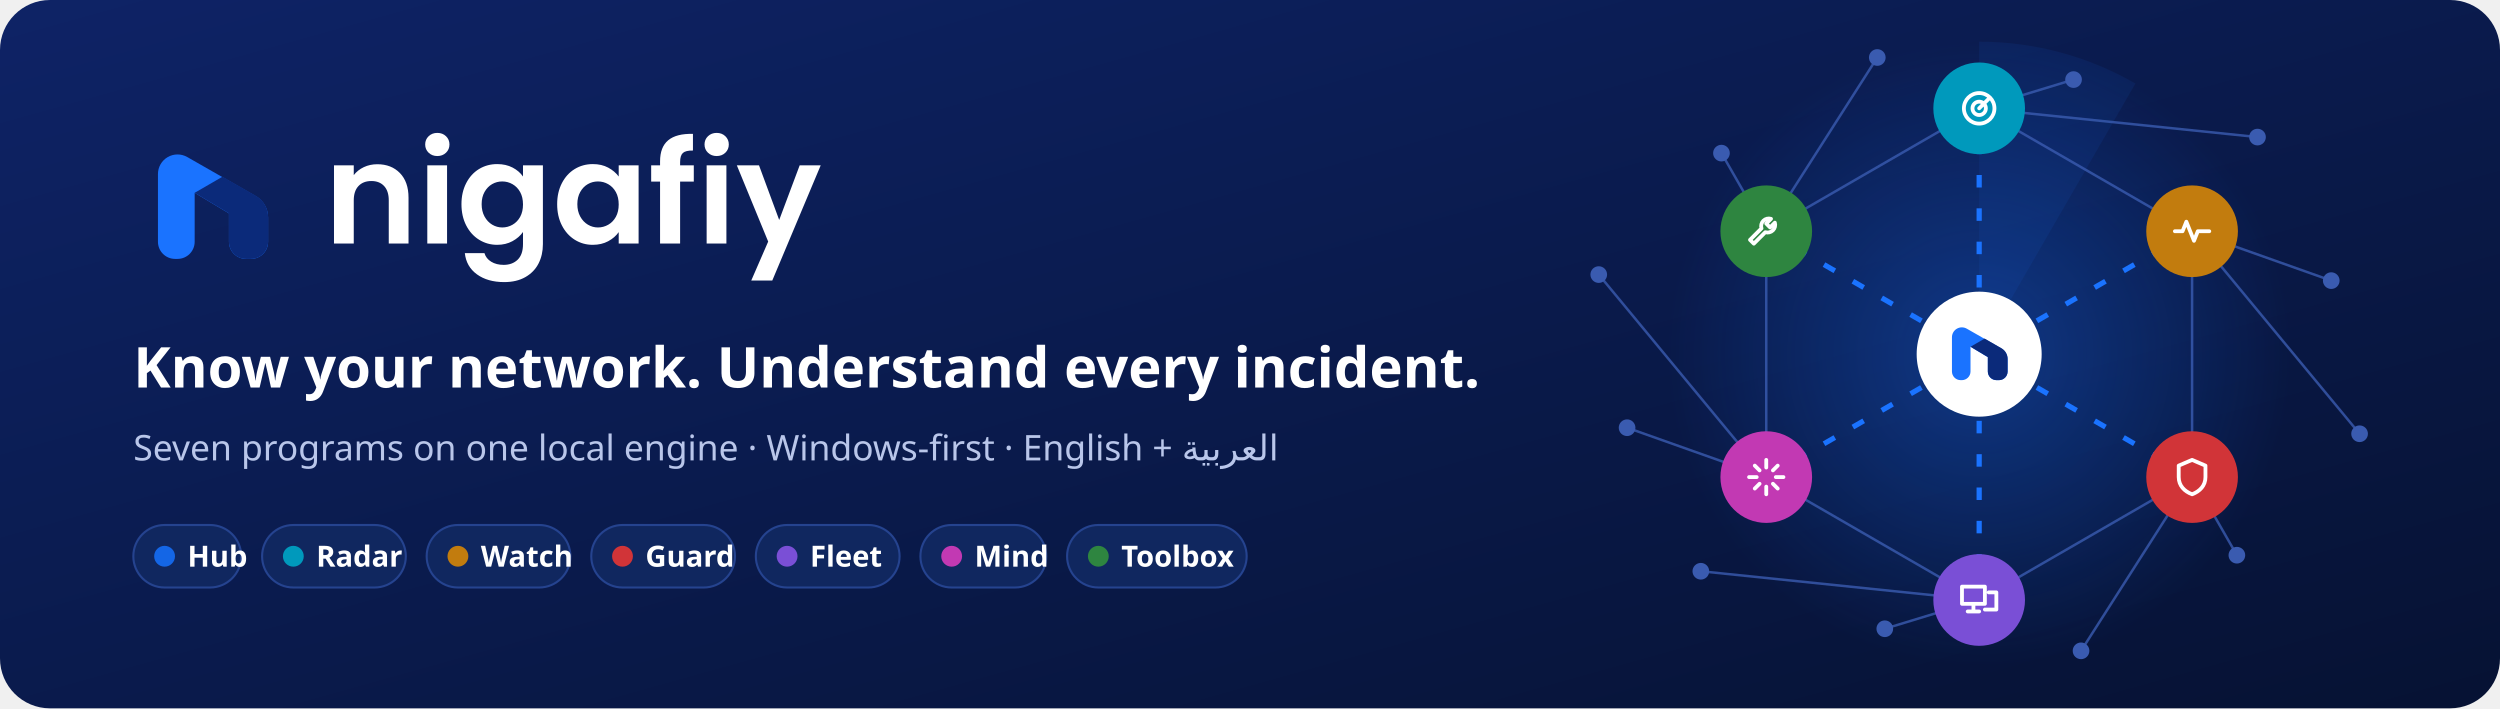
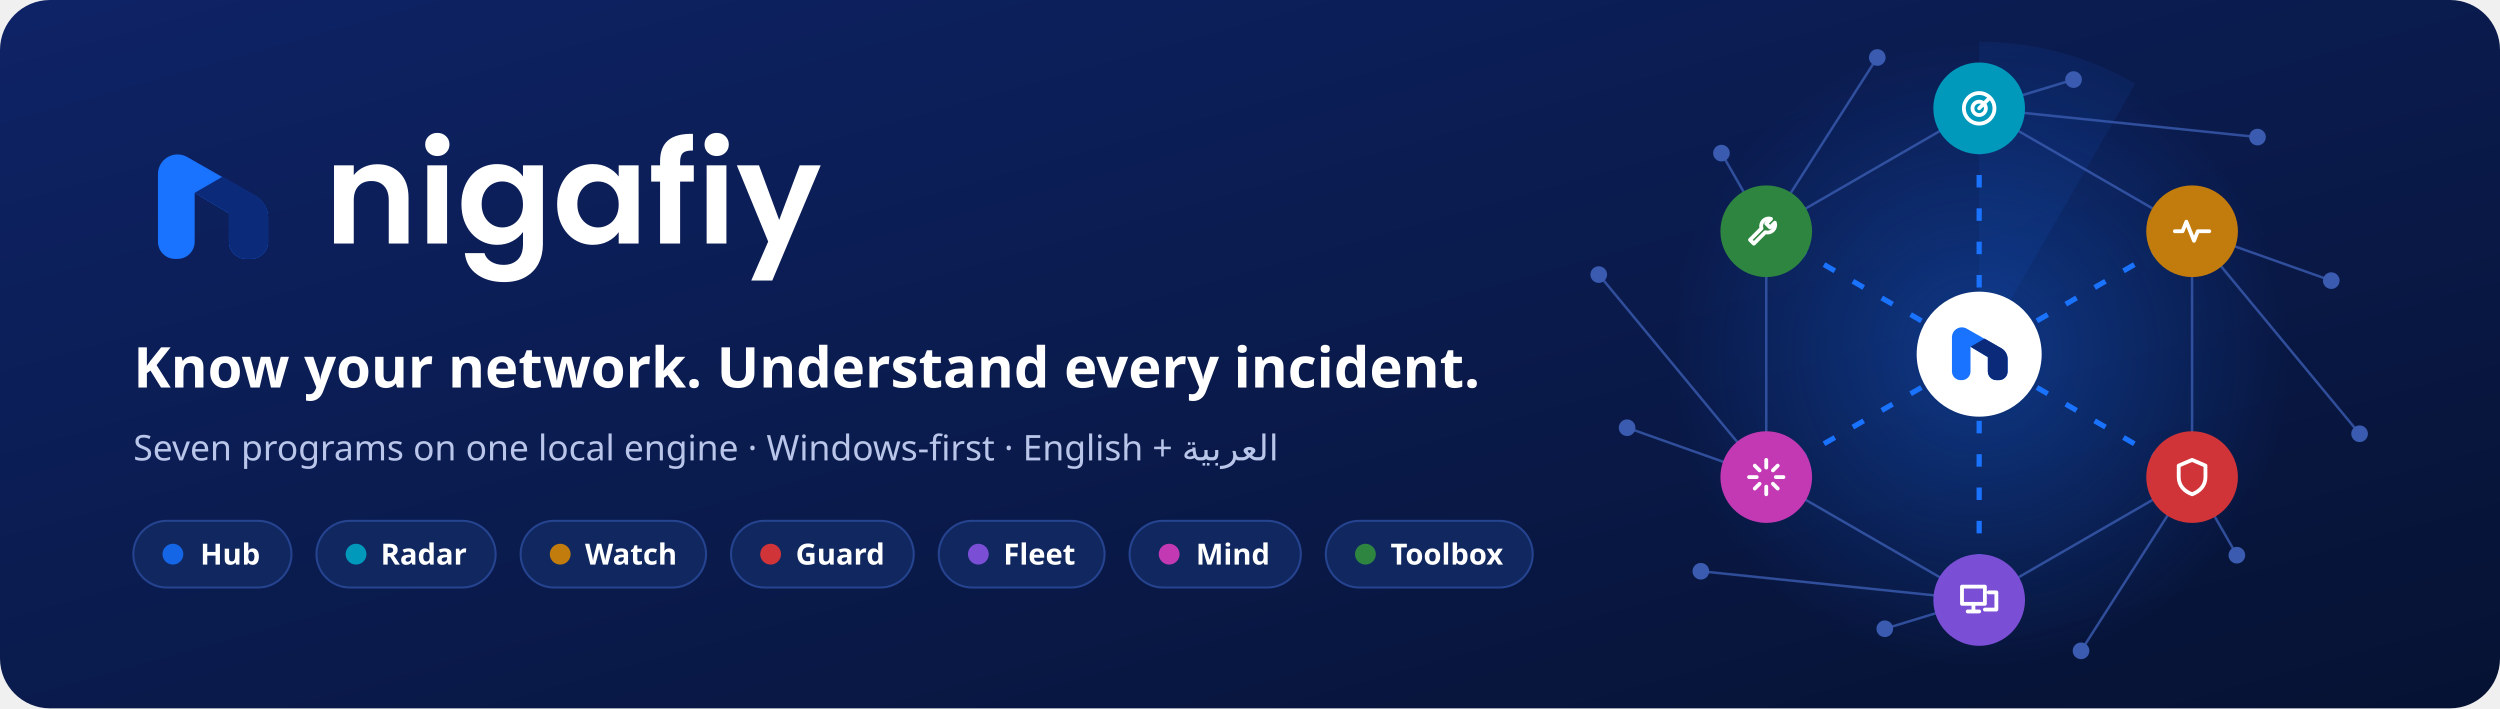
<svg xmlns="http://www.w3.org/2000/svg" viewBox="0 0 1200 340" width="1200" height="340" role="img" aria-labelledby="t d">
  <defs>
    <linearGradient id="bg" x1="0" y1="0" x2="1" y2="1">
      <stop offset="0" stop-color="#0E2366" />
      <stop offset="1" stop-color="#061233" />
    </linearGradient>
    <radialGradient id="glow" cx="0.5" cy="0.5" r="0.5">
      <stop offset="0" stop-color="#1A73FF" stop-opacity="0.35" />
      <stop offset="1" stop-color="#1A73FF" stop-opacity="0" />
    </radialGradient>
    <style>
text{font-family:-apple-system, BlinkMacSystemFont, 'Segoe UI', 'Noto Sans', Helvetica, Arial, sans-serif}
.flow{stroke:#1A73FF;stroke-width:2.5;stroke-dasharray:6 10;animation:flow 1.6s linear infinite}
.pulse{transform-box:fill-box;transform-origin:center;animation:pulse 3s ease-out infinite;opacity:0}
.blink{fill:#3A5BB0;animation:blink 5.4s ease-in-out infinite}
.halo{transform-box:fill-box;transform-origin:center;animation:breathe 4s ease-in-out infinite}
.sweep{transform-origin:950px 170px;animation:spin 9s linear infinite}
@keyframes flow{to{stroke-dashoffset:-32}}
@keyframes pulse{0%{transform:scale(1);opacity:.7}100%{transform:scale(2.1);opacity:0}}
@keyframes blink{0%,100%{opacity:.45}50%{opacity:1}}
@keyframes breathe{0%,100%{transform:scale(.92);opacity:.7}50%{transform:scale(1.08);opacity:1}}
@keyframes spin{to{transform:rotate(360deg)}}
@media (prefers-reduced-motion: reduce){.a,.a *{animation:none!important}}
</style>
  </defs>
  <rect width="1200" height="340" rx="24" fill="url(#bg)" />
  <svg x="64" y="62" width="330" height="75.2" viewBox="0 0 486.86 110.99">
    <g transform="scale(3.4683)">
      <path d="M5 9.2a4 4 0 0 1 6-3.5l14 8A5 5 0 0 1 27.5 18v5a3.5 3.5 0 0 1-3.5 3.5h-1a3.5 3.5 0 0 1-3.5-3.5v-5.8L12.5 13v10a3.5 3.5 0 0 1-3.5 3.5h-.5A3.5 3.5 0 0 1 5 23z" fill="#1A73FF" />
      <path d="M12.5 13l5.7-3.3 6.8 3.9A5 5 0 0 1 27.5 18v5a3.5 3.5 0 0 1-3.5 3.5h-1a3.5 3.5 0 0 1-3.5-3.5v-5.8z" fill="#0B2A7A" />
    </g>
    <path d="M37.6 -56.2Q47.5 -56.2 53.6 -49.95Q59.7 -43.7 59.7 -32.5L59.7 -32.5L59.7 0L45.7 0L45.7 -30.6Q45.7 -37.2 42.4 -40.75Q39.1 -44.3 33.4 -44.3L33.4 -44.3Q27.6 -44.3 24.25 -40.75Q20.9 -37.2 20.9 -30.6L20.9 -30.6L20.9 0L6.9 0L6.9 -55.4L20.9 -55.4L20.9 -48.5Q23.7 -52.1 28.05 -54.15Q32.4 -56.2 37.6 -56.2L37.6 -56.2M80.1 -62Q76.4 -62 73.95 -64.35Q71.5 -66.7 71.5 -70.2L71.5 -70.2Q71.5 -73.7 73.95 -76.05Q76.4 -78.4 80.1 -78.4L80.1 -78.4Q83.8 -78.4 86.25 -76.05Q88.7 -73.7 88.7 -70.2L88.7 -70.2Q88.7 -66.7 86.25 -64.35Q83.8 -62 80.1 -62L80.1 -62M73 -55.4L87 -55.4L87 0L73 0L73 -55.4M122.5 -56.3Q128.7 -56.3 133.4 -53.85Q138.1 -51.4 140.8 -47.5L140.8 -47.5L140.8 -55.4L154.9 -55.4L154.9 0.4Q154.9 8.1 151.8 14.15Q148.7 20.2 142.5 23.75Q136.3 27.3 127.5 27.3L127.5 27.3Q115.7 27.3 108.15 21.8Q100.6 16.3 99.6 6.8L99.6 6.8L113.5 6.8Q114.6 10.6 118.25 12.85Q121.9 15.1 127.1 15.1L127.1 15.1Q133.2 15.1 137 11.45Q140.8 7.8 140.8 0.4L140.8 0.4L140.8 -8.2Q138.1 -4.3 133.35 -1.7Q128.6 0.9 122.5 0.9L122.5 0.9Q115.5 0.9 109.7 -2.7Q103.9 -6.3 100.55 -12.85Q97.2 -19.4 97.2 -27.9L97.2 -27.9Q97.2 -36.3 100.55 -42.8Q103.9 -49.3 109.65 -52.8Q115.4 -56.3 122.5 -56.3L122.5 -56.3M140.8 -27.7Q140.8 -32.8 138.8 -36.45Q136.8 -40.1 133.4 -42.05Q130 -44 126.1 -44L126.1 -44Q122.2 -44 118.9 -42.1Q115.6 -40.2 113.55 -36.55Q111.5 -32.9 111.5 -27.9L111.5 -27.9Q111.5 -22.9 113.55 -19.15Q115.6 -15.4 118.95 -13.4Q122.3 -11.4 126.1 -11.4L126.1 -11.4Q130 -11.4 133.4 -13.35Q136.8 -15.3 138.8 -18.95Q140.8 -22.6 140.8 -27.7L140.8 -27.7M165 -27.9Q165 -36.3 168.35 -42.8Q171.7 -49.3 177.45 -52.8Q183.2 -56.3 190.3 -56.3L190.3 -56.3Q196.5 -56.3 201.15 -53.8Q205.8 -51.3 208.6 -47.5L208.6 -47.5L208.6 -55.4L222.7 -55.4L222.7 0L208.6 0L208.6 -8.1Q205.9 -4.2 201.15 -1.65Q196.4 0.9 190.2 0.9L190.2 0.9Q183.2 0.9 177.45 -2.7Q171.7 -6.3 168.35 -12.85Q165 -19.4 165 -27.9L165 -27.9M208.6 -27.7Q208.6 -32.8 206.6 -36.45Q204.6 -40.1 201.2 -42.05Q197.8 -44 193.9 -44L193.9 -44Q190 -44 186.7 -42.1Q183.4 -40.2 181.35 -36.55Q179.3 -32.9 179.3 -27.9L179.3 -27.9Q179.3 -22.9 181.35 -19.15Q183.4 -15.4 186.75 -13.4Q190.1 -11.4 193.9 -11.4L193.9 -11.4Q197.8 -11.4 201.2 -13.35Q204.6 -15.3 206.6 -18.95Q208.6 -22.6 208.6 -27.7L208.6 -27.7M261.8 -55.4L261.8 -43.9L252.1 -43.9L252.1 0L237.9 0L237.9 -43.9L231.6 -43.9L231.6 -55.4L237.9 -55.4L237.9 -58.2Q237.9 -68.4 243.7 -73.2Q249.5 -78 261.2 -77.7L261.2 -77.7L261.2 -65.9Q256.1 -66 254.1 -64.2Q252.1 -62.4 252.1 -57.7L252.1 -57.7L252.1 -55.4L261.8 -55.4M278 -62Q274.3 -62 271.85 -64.35Q269.4 -66.7 269.4 -70.2L269.4 -70.2Q269.4 -73.7 271.85 -76.05Q274.3 -78.4 278 -78.4L278 -78.4Q281.7 -78.4 284.15 -76.05Q286.6 -73.7 286.6 -70.2L286.6 -70.2Q286.6 -66.7 284.15 -64.35Q281.7 -62 278 -62L278 -62M270.9 -55.4L284.9 -55.4L284.9 0L270.9 0L270.9 -55.4M336.8 -55.4L351.7 -55.4L317.4 26.2L302.5 26.2L314.5 -1.4L292.3 -55.4L308 -55.4L322.3 -16.7L336.8 -55.4" transform="translate(135.16 81.04)" fill="#FFFFFF" />
  </svg>
  <text x="64" y="186" font-size="27" font-weight="700" fill="#FFFFFF">Know your network. Understand every incident.</text>
  <text x="64" y="221" font-size="17" fill="#B9C6EA">Seven programs on one local engine · Windows-first · English + العربية</text>
  <g>
-     <rect x="64" y="252" width="51.8" height="30" rx="15" fill="#10275F" stroke="#25438F" />
-     <circle cx="79" cy="267" r="5" fill="#1466E6" />
-     <text x="90" y="272" font-size="14" font-weight="600" fill="#FFFFFF">Hub</text>
+     <rect x="64.0" y="250" width="75.9" height="32" rx="16" fill="#10275F" stroke="#25438F" />
+     <circle cx="83.0" cy="266" r="5" fill="#1466E6" />
+     <text x="110.5" y="271" text-anchor="middle" font-size="14" font-weight="600" fill="#FFFFFF">Hub</text>
  </g>
  <g>
-     <rect x="125.8" y="252" width="69.0" height="30" rx="15" fill="#10275F" stroke="#25438F" />
-     <circle cx="140.8" cy="267" r="5" fill="#0099BC" />
-     <text x="151.8" y="272" font-size="14" font-weight="600" fill="#FFFFFF">Radar</text>
+     <rect x="151.9" y="250" width="86.0" height="32" rx="16" fill="#10275F" stroke="#25438F" />
+     <circle cx="170.9" cy="266" r="5" fill="#0099BC" />
+     <text x="203.4" y="271" text-anchor="middle" font-size="14" font-weight="600" fill="#FFFFFF">Radar</text>
  </g>
  <g>
-     <rect x="204.8" y="252" width="69.0" height="30" rx="15" fill="#10275F" stroke="#25438F" />
-     <circle cx="219.8" cy="267" r="5" fill="#C27C0E" />
-     <text x="230.8" y="272" font-size="14" font-weight="600" fill="#FFFFFF">Watch</text>
+     <rect x="249.9" y="250" width="89.0" height="32" rx="16" fill="#10275F" stroke="#25438F" />
+     <circle cx="268.9" cy="266" r="5" fill="#C27C0E" />
+     <text x="302.9" y="271" text-anchor="middle" font-size="14" font-weight="600" fill="#FFFFFF">Watch</text>
  </g>
  <g>
-     <rect x="283.8" y="252" width="69.0" height="30" rx="15" fill="#10275F" stroke="#25438F" />
-     <circle cx="298.8" cy="267" r="5" fill="#D13438" />
-     <text x="309.8" y="272" font-size="14" font-weight="600" fill="#FFFFFF">Guard</text>
+     <rect x="350.9" y="250" width="87.7" height="32" rx="16" fill="#10275F" stroke="#25438F" />
+     <circle cx="369.9" cy="266" r="5" fill="#D13438" />
+     <text x="403.3" y="271" text-anchor="middle" font-size="14" font-weight="600" fill="#FFFFFF">Guard</text>
  </g>
  <g>
-     <rect x="362.8" y="252" width="69.0" height="30" rx="15" fill="#10275F" stroke="#25438F" />
-     <circle cx="377.8" cy="267" r="5" fill="#7A4FD6" />
-     <text x="388.8" y="272" font-size="14" font-weight="600" fill="#FFFFFF">Fleet</text>
+     <rect x="450.6" y="250" width="79.6" height="32" rx="16" fill="#10275F" stroke="#25438F" />
+     <circle cx="469.6" cy="266" r="5" fill="#7A4FD6" />
+     <text x="498.9" y="271" text-anchor="middle" font-size="14" font-weight="600" fill="#FFFFFF">Fleet</text>
  </g>
  <g>
-     <rect x="441.8" y="252" width="60.4" height="30" rx="15" fill="#10275F" stroke="#25438F" />
-     <circle cx="456.8" cy="267" r="5" fill="#C239B3" />
-     <text x="467.8" y="272" font-size="14" font-weight="600" fill="#FFFFFF">Mind</text>
+     <rect x="542.2" y="250" width="82.2" height="32" rx="16" fill="#10275F" stroke="#25438F" />
+     <circle cx="561.2" cy="266" r="5" fill="#C239B3" />
+     <text x="591.8" y="271" text-anchor="middle" font-size="14" font-weight="600" fill="#FFFFFF">Mind</text>
  </g>
  <g>
-     <rect x="512.2" y="252" width="86.2" height="30" rx="15" fill="#10275F" stroke="#25438F" />
-     <circle cx="527.2" cy="267" r="5" fill="#2E8540" />
-     <text x="538.2" y="272" font-size="14" font-weight="600" fill="#FFFFFF">Toolbox</text>
+     <rect x="636.4" y="250" width="99.3" height="32" rx="16" fill="#10275F" stroke="#25438F" />
+     <circle cx="655.4" cy="266" r="5" fill="#2E8540" />
+     <text x="694.5" y="271" text-anchor="middle" font-size="14" font-weight="600" fill="#FFFFFF">Toolbox</text>
  </g>
  <g class="a">
    <circle class="halo" cx="950" cy="170" r="150" fill="url(#glow)" />
    <g class="sweep">
      <path d="M950 170L950 20A150 150 0 0 1 1025.0 40.1Z" fill="#1A73FF" opacity="0.08" />
    </g>
    <g stroke="#3A5BB0" stroke-width="1.2" opacity="0.8">
      <line x1="950" y1="52" x2="995.3" y2="38.2" />
      <line x1="950" y1="52" x2="1083.6" y2="65.8" />
      <line x1="1052.2" y1="111" x2="1119" y2="134.7" />
      <line x1="1052.2" y1="111" x2="1132.6" y2="208.2" />
      <line x1="1052.2" y1="229" x2="1073.7" y2="266.5" />
      <line x1="1052.2" y1="229" x2="998.9" y2="312.4" />
      <line x1="950" y1="288" x2="904.7" y2="301.8" />
      <line x1="950" y1="288" x2="816.4" y2="274.2" />
      <line x1="847.8" y1="229" x2="781" y2="205.3" />
      <line x1="847.8" y1="229" x2="767.4" y2="131.8" />
      <line x1="847.8" y1="111" x2="826.3" y2="73.5" />
      <line x1="847.8" y1="111" x2="901.1" y2="27.6" />
      <line x1="950" y1="52" x2="1052.2" y2="111" />
      <line x1="1052.2" y1="111" x2="1052.2" y2="229" />
      <line x1="1052.2" y1="229" x2="950" y2="288" />
      <line x1="950" y1="288" x2="847.8" y2="229" />
      <line x1="847.8" y1="229" x2="847.8" y2="111" />
      <line x1="847.8" y1="111" x2="950" y2="52" />
    </g>
    <g>
      <line class="flow" style="animation-delay:-0.00s" x1="950" y1="170" x2="950" y2="52" />
      <line class="flow" style="animation-delay:-0.35s" x1="950" y1="170" x2="1052.2" y2="111" />
      <line class="flow" style="animation-delay:-0.70s" x1="950" y1="170" x2="1052.2" y2="229" />
      <line class="flow" style="animation-delay:-1.05s" x1="950" y1="170" x2="950" y2="288" />
      <line class="flow" style="animation-delay:-1.40s" x1="950" y1="170" x2="847.8" y2="229" />
      <line class="flow" style="animation-delay:-1.75s" x1="950" y1="170" x2="847.8" y2="111" />
    </g>
    <circle class="blink" style="animation-delay:0.00s" cx="995.3" cy="38.2" r="4" />
    <circle class="blink" style="animation-delay:0.45s" cx="1083.6" cy="65.8" r="4" />
    <circle class="blink" style="animation-delay:0.90s" cx="1119" cy="134.7" r="4" />
    <circle class="blink" style="animation-delay:1.35s" cx="1132.6" cy="208.2" r="4" />
    <circle class="blink" style="animation-delay:1.80s" cx="1073.7" cy="266.5" r="4" />
    <circle class="blink" style="animation-delay:2.25s" cx="998.9" cy="312.4" r="4" />
    <circle class="blink" style="animation-delay:2.70s" cx="904.7" cy="301.8" r="4" />
    <circle class="blink" style="animation-delay:3.15s" cx="816.4" cy="274.2" r="4" />
    <circle class="blink" style="animation-delay:3.60s" cx="781" cy="205.3" r="4" />
    <circle class="blink" style="animation-delay:4.05s" cx="767.4" cy="131.8" r="4" />
    <circle class="blink" style="animation-delay:4.50s" cx="826.3" cy="73.5" r="4" />
    <circle class="blink" style="animation-delay:4.95s" cx="901.1" cy="27.6" r="4" />
    <g>
      <circle class="pulse" style="animation-delay:0.0s" cx="950" cy="52" r="22" fill="none" stroke="#0099BC" stroke-width="2" />
      <circle cx="950" cy="52" r="22" fill="#0099BC" />
      <path d="M12 12m-8 0a8 8 0 1 0 16 0a8 8 0 1 0-16 0M12 12m-3.5 0a3.5 3.5 0 1 0 7 0a3.5 3.5 0 1 0-7 0M12 12l5.5-5.5" transform="translate(939.00 41.00) scale(0.9167)" fill="none" stroke="#fff" stroke-width="2" stroke-linecap="round" stroke-linejoin="round" />
    </g>
    <g>
      <circle class="pulse" style="animation-delay:0.5s" cx="1052.2" cy="111" r="22" fill="none" stroke="#C27C0E" stroke-width="2" />
      <circle cx="1052.2" cy="111" r="22" fill="#C27C0E" />
      <path d="M3 12h4l2-5 4 10 2-5h6" transform="translate(1041.20 100.00) scale(0.9167)" fill="none" stroke="#fff" stroke-width="2" stroke-linecap="round" stroke-linejoin="round" />
    </g>
    <g>
      <circle class="pulse" style="animation-delay:1.0s" cx="1052.2" cy="229" r="22" fill="none" stroke="#D13438" stroke-width="2" />
      <circle cx="1052.2" cy="229" r="22" fill="#D13438" />
      <path d="M12 3l7 3v6c0 4.5-3 7.5-7 9-4-1.5-7-4.5-7-9V6z" transform="translate(1041.20 218.00) scale(0.9167)" fill="none" stroke="#fff" stroke-width="2" stroke-linecap="round" stroke-linejoin="round" />
    </g>
    <g>
      <circle class="pulse" style="animation-delay:1.5s" cx="950" cy="288" r="22" fill="none" stroke="#7A4FD6" stroke-width="2" />
      <circle cx="950" cy="288" r="22" fill="#7A4FD6" />
      <path d="M3 5h12v9H3zM6 18h6M9 14v4M17 8h4v9h-6" transform="translate(939.00 277.00) scale(0.9167)" fill="none" stroke="#fff" stroke-width="2" stroke-linecap="round" stroke-linejoin="round" />
    </g>
    <g>
      <circle class="pulse" style="animation-delay:2.0s" cx="847.8" cy="229" r="22" fill="none" stroke="#C239B3" stroke-width="2" />
      <circle cx="847.8" cy="229" r="22" fill="#C239B3" />
      <path d="M12 3v4M12 17v4M3 12h4M17 12h4M6 6l2.5 2.5M15.5 15.5L18 18M18 6l-2.5 2.5M8.5 15.5L6 18" transform="translate(836.80 218.00) scale(0.9167)" fill="none" stroke="#fff" stroke-width="2" stroke-linecap="round" stroke-linejoin="round" />
    </g>
    <g>
      <circle class="pulse" style="animation-delay:2.5s" cx="847.8" cy="111" r="22" fill="none" stroke="#2E8540" stroke-width="2" />
      <circle cx="847.8" cy="111" r="22" fill="#2E8540" />
      <path d="M14.5 5.5a4 4 0 0 0-5 5l-6 6 2 2 6-6a4 4 0 0 0 5-5l-2.5 2.5-2-2z" transform="translate(836.80 100.00) scale(0.9167)" fill="none" stroke="#fff" stroke-width="2" stroke-linecap="round" stroke-linejoin="round" />
    </g>
    <circle class="pulse" cx="950" cy="170" r="30" fill="none" stroke="#1A73FF" stroke-width="2.5" />
    <circle cx="950" cy="170" r="30" fill="#FFFFFF" />
    <svg x="931" y="151" width="38" height="38" viewBox="0 0 32 32">
      <path d="M5 9.2a4 4 0 0 1 6-3.5l14 8A5 5 0 0 1 27.5 18v5a3.5 3.5 0 0 1-3.5 3.5h-1a3.5 3.5 0 0 1-3.5-3.5v-5.8L12.5 13v10a3.5 3.5 0 0 1-3.5 3.5h-.5A3.5 3.5 0 0 1 5 23z" fill="#1A73FF" />
      <path d="M12.5 13l5.7-3.3 6.8 3.9A5 5 0 0 1 27.5 18v5a3.5 3.5 0 0 1-3.5 3.5h-1a3.5 3.5 0 0 1-3.5-3.5v-5.8z" fill="#0B2A7A" />
    </svg>
  </g>
</svg>
